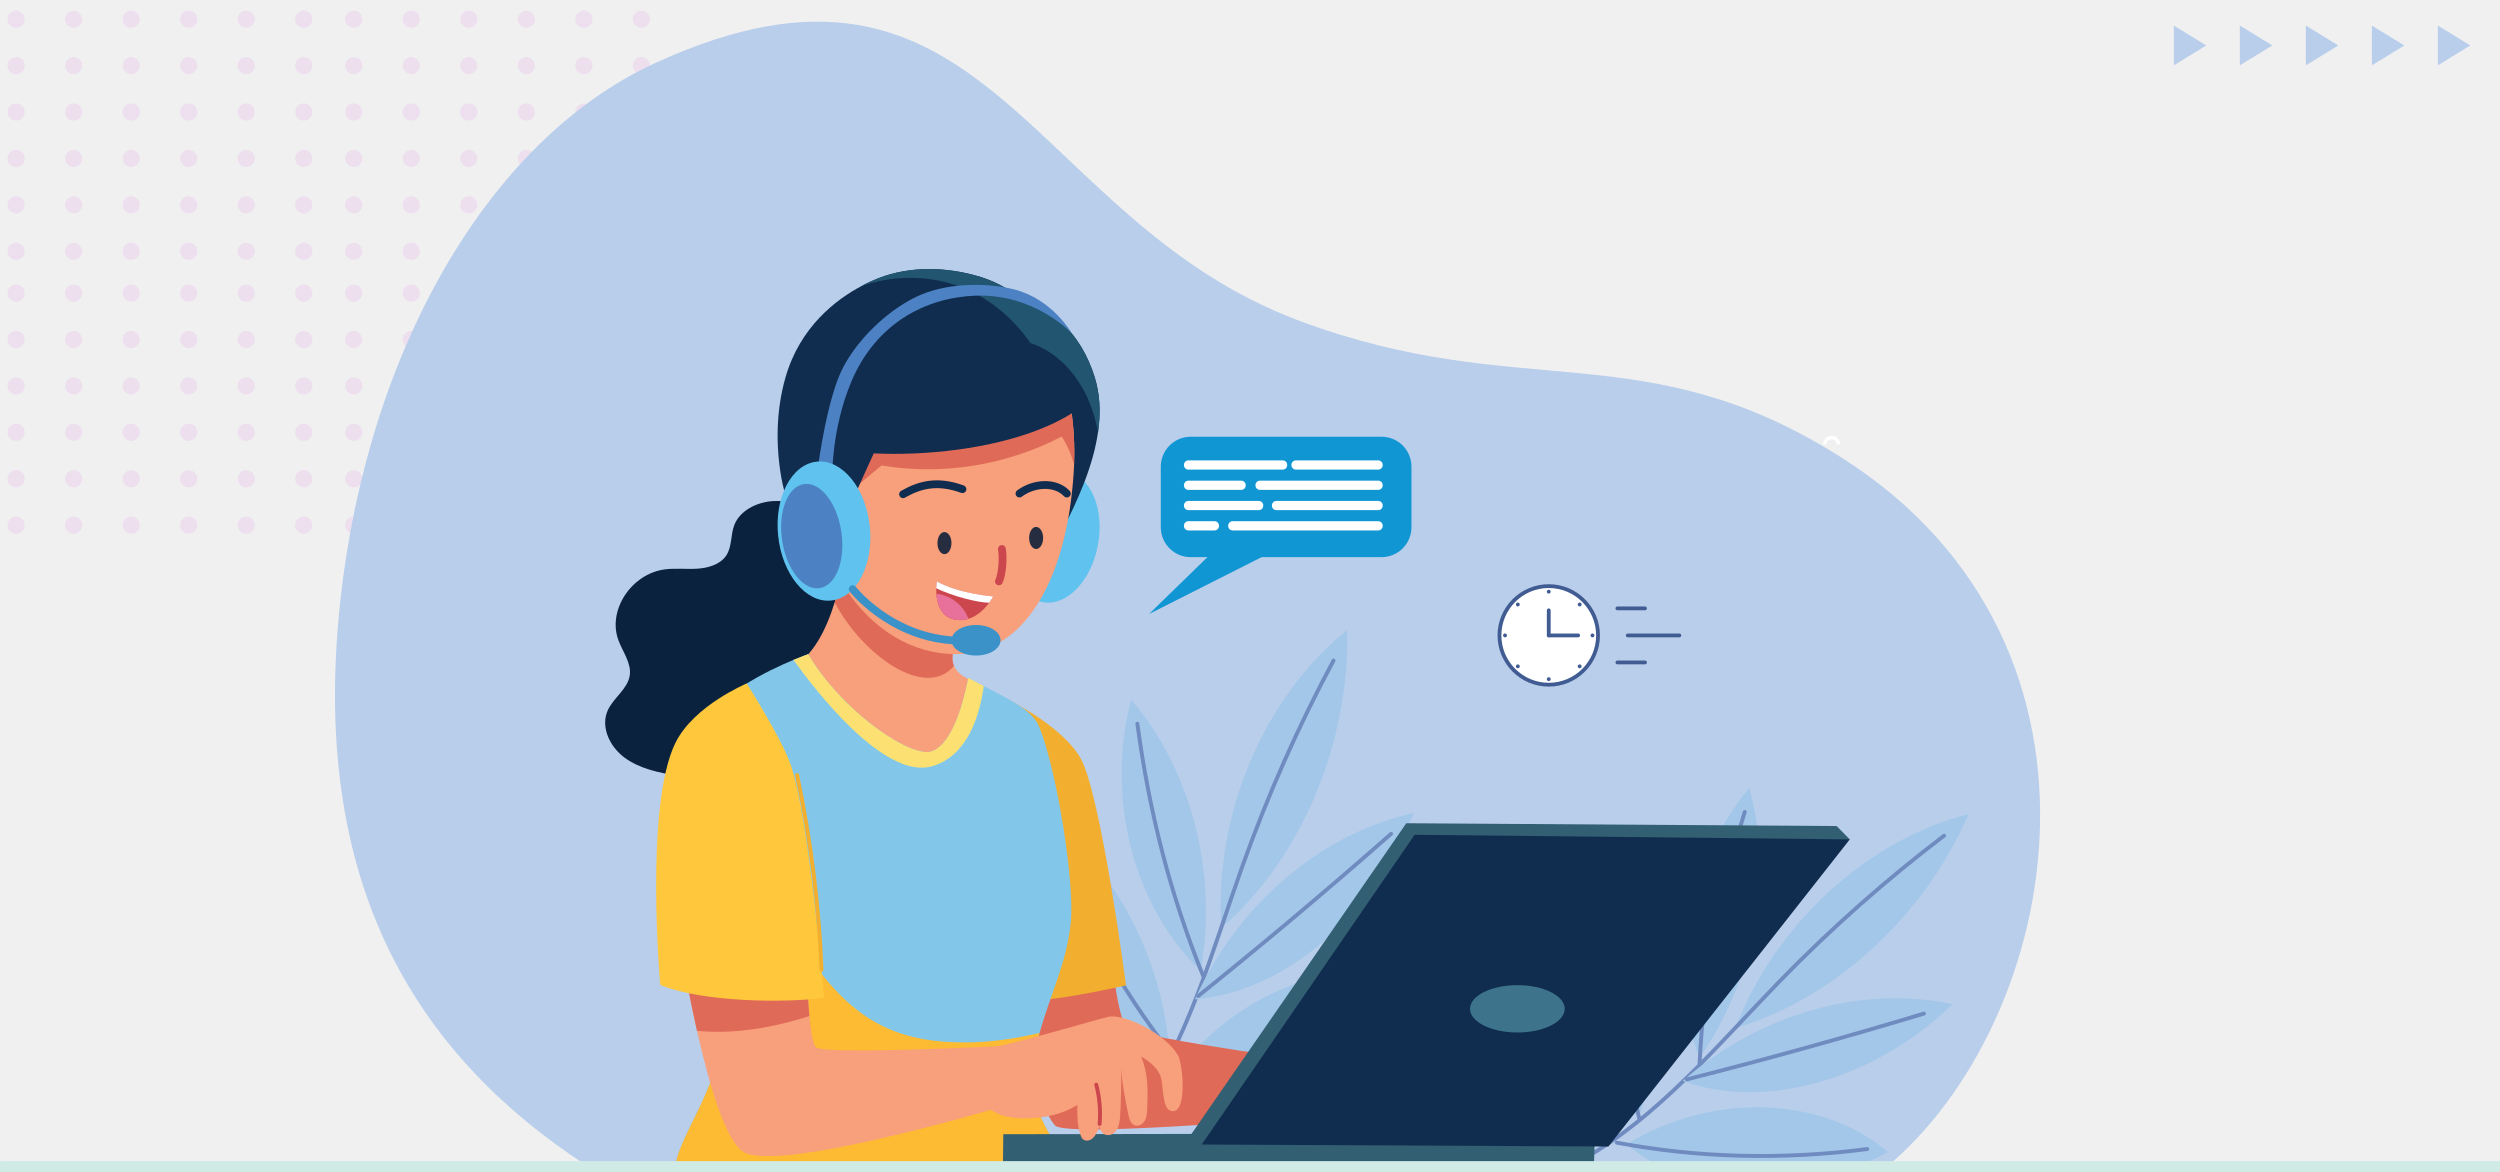
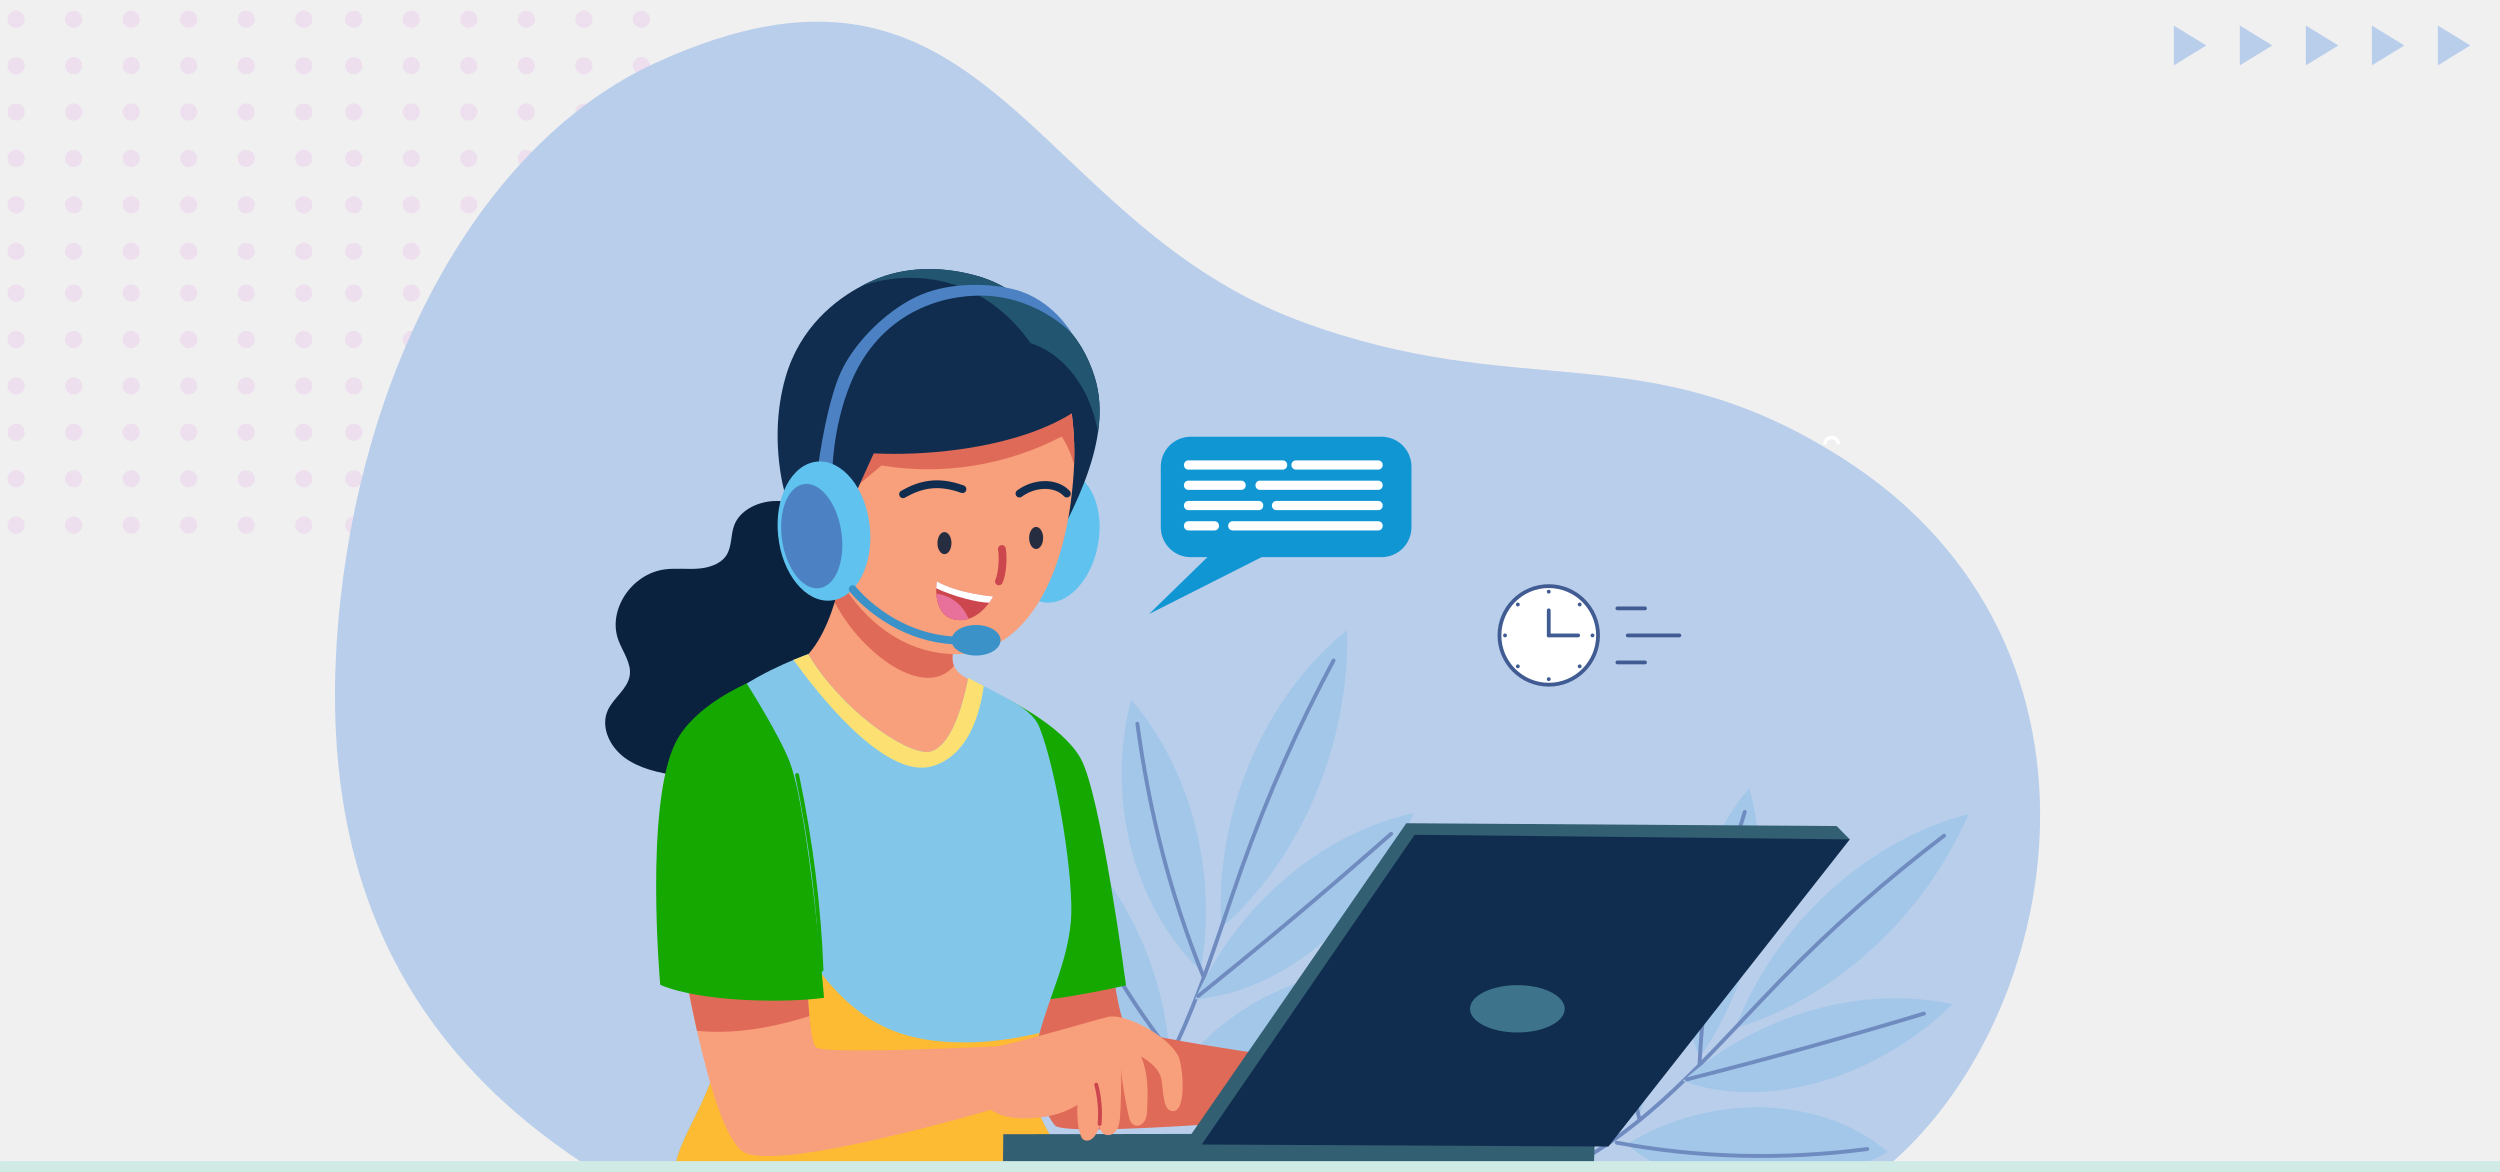
<svg xmlns="http://www.w3.org/2000/svg" version="1.1" id="Layer_1" x="0px" y="0px" width="640px" height="300px" viewBox="0 0 640 300" style="enable-background:new 0 0 640 300;" xml:space="preserve">
  <path style="fill:#1CB24B;" d="M478.043,199.979l-60.417-42.056c-1.711-1.192-1.711-3.955,0-5.147l10.98-7.641  c1.709-1.188,1.709-3.955,0-5.147l-9.416-6.55c-0.89-0.618-2.021-0.618-2.908,0l-27.777,19.338c-1.711,1.192-1.711,3.955,0,5.147  l109.655,76.334v-1.74v-18.534V188.41c0-1.018-0.457-1.966-1.22-2.529l-10.454-7.719c-1.818-1.34-4.252,0.104-4.252,2.529v16.716  C482.234,199.796,479.865,201.249,478.043,199.979" />
  <g>
    <g>
      <circle style="fill:#EDDFEE;" cx="90.556" cy="64.325" r="2.202" />
      <circle style="fill:#EDDFEE;" cx="105.283" cy="64.325" r="2.202" />
      <circle style="fill:#EDDFEE;" cx="120.01" cy="64.325" r="2.202" />
      <circle style="fill:#EDDFEE;" cx="134.737" cy="64.325" r="2.202" />
      <circle style="fill:#EDDFEE;" cx="149.463" cy="64.325" r="2.202" />
      <circle style="fill:#EDDFEE;" cx="164.191" cy="64.325" r="2.202" />
      <circle style="fill:#EDDFEE;" cx="90.556" cy="52.444" r="2.203" />
      <circle style="fill:#EDDFEE;" cx="105.283" cy="52.444" r="2.203" />
      <circle style="fill:#EDDFEE;" cx="120.01" cy="52.444" r="2.203" />
      <circle style="fill:#EDDFEE;" cx="134.737" cy="52.444" r="2.203" />
      <circle style="fill:#EDDFEE;" cx="149.463" cy="52.444" r="2.203" />
      <circle style="fill:#EDDFEE;" cx="164.191" cy="52.444" r="2.203" />
      <circle style="fill:#EDDFEE;" cx="90.556" cy="40.562" r="2.202" />
      <circle style="fill:#EDDFEE;" cx="105.283" cy="40.562" r="2.202" />
      <circle style="fill:#EDDFEE;" cx="120.01" cy="40.562" r="2.202" />
      <circle style="fill:#EDDFEE;" cx="134.737" cy="40.562" r="2.202" />
      <circle style="fill:#EDDFEE;" cx="149.463" cy="40.562" r="2.202" />
      <circle style="fill:#EDDFEE;" cx="164.191" cy="40.562" r="2.202" />
      <circle style="fill:#EDDFEE;" cx="90.556" cy="28.68" r="2.202" />
      <circle style="fill:#EDDFEE;" cx="105.283" cy="28.68" r="2.202" />
      <circle style="fill:#EDDFEE;" cx="120.01" cy="28.68" r="2.202" />
      <circle style="fill:#EDDFEE;" cx="134.737" cy="28.68" r="2.202" />
      <circle style="fill:#EDDFEE;" cx="149.463" cy="28.68" r="2.202" />
      <circle style="fill:#EDDFEE;" cx="164.191" cy="28.68" r="2.202" />
      <circle style="fill:#EDDFEE;" cx="90.556" cy="16.799" r="2.202" />
      <circle style="fill:#EDDFEE;" cx="105.283" cy="16.799" r="2.202" />
      <circle style="fill:#EDDFEE;" cx="120.01" cy="16.799" r="2.202" />
      <circle style="fill:#EDDFEE;" cx="134.737" cy="16.799" r="2.202" />
      <circle style="fill:#EDDFEE;" cx="149.463" cy="16.799" r="2.202" />
      <circle style="fill:#EDDFEE;" cx="164.191" cy="16.799" r="2.202" />
      <circle style="fill:#EDDFEE;" cx="90.556" cy="4.917" r="2.202" />
      <circle style="fill:#EDDFEE;" cx="105.283" cy="4.917" r="2.202" />
      <circle style="fill:#EDDFEE;" cx="120.01" cy="4.917" r="2.202" />
      <circle style="fill:#EDDFEE;" cx="134.737" cy="4.917" r="2.202" />
      <circle style="fill:#EDDFEE;" cx="149.463" cy="4.917" r="2.202" />
      <circle style="fill:#EDDFEE;" cx="164.191" cy="4.917" r="2.202" />
    </g>
    <g>
      <circle style="fill:#EDDFEE;" cx="90.556" cy="134.443" r="2.202" />
      <circle style="fill:#EDDFEE;" cx="105.283" cy="134.443" r="2.202" />
      <circle style="fill:#EDDFEE;" cx="120.01" cy="134.443" r="2.202" />
      <circle style="fill:#EDDFEE;" cx="134.737" cy="134.443" r="2.202" />
      <circle style="fill:#EDDFEE;" cx="149.463" cy="134.443" r="2.202" />
      <circle style="fill:#EDDFEE;" cx="164.191" cy="134.443" r="2.202" />
      <circle style="fill:#EDDFEE;" cx="90.556" cy="122.562" r="2.203" />
      <circle style="fill:#EDDFEE;" cx="105.283" cy="122.562" r="2.203" />
      <circle style="fill:#EDDFEE;" cx="120.01" cy="122.562" r="2.203" />
      <circle style="fill:#EDDFEE;" cx="134.737" cy="122.562" r="2.203" />
      <circle style="fill:#EDDFEE;" cx="149.463" cy="122.562" r="2.203" />
      <circle style="fill:#EDDFEE;" cx="164.191" cy="122.562" r="2.203" />
      <circle style="fill:#EDDFEE;" cx="90.556" cy="110.68" r="2.202" />
      <circle style="fill:#EDDFEE;" cx="105.283" cy="110.68" r="2.202" />
      <circle style="fill:#EDDFEE;" cx="120.01" cy="110.68" r="2.202" />
      <circle style="fill:#EDDFEE;" cx="134.737" cy="110.68" r="2.202" />
      <circle style="fill:#EDDFEE;" cx="149.463" cy="110.68" r="2.202" />
      <circle style="fill:#EDDFEE;" cx="164.191" cy="110.68" r="2.202" />
      <circle style="fill:#EDDFEE;" cx="90.556" cy="98.799" r="2.202" />
      <circle style="fill:#EDDFEE;" cx="105.283" cy="98.799" r="2.202" />
      <circle style="fill:#EDDFEE;" cx="120.01" cy="98.799" r="2.202" />
      <circle style="fill:#EDDFEE;" cx="134.737" cy="98.799" r="2.202" />
      <circle style="fill:#EDDFEE;" cx="149.463" cy="98.799" r="2.202" />
      <circle style="fill:#EDDFEE;" cx="164.191" cy="98.799" r="2.202" />
      <circle style="fill:#EDDFEE;" cx="90.556" cy="86.917" r="2.202" />
      <circle style="fill:#EDDFEE;" cx="105.283" cy="86.917" r="2.202" />
      <circle style="fill:#EDDFEE;" cx="120.01" cy="86.917" r="2.202" />
      <circle style="fill:#EDDFEE;" cx="134.737" cy="86.917" r="2.202" />
      <circle style="fill:#EDDFEE;" cx="149.463" cy="86.917" r="2.202" />
      <circle style="fill:#EDDFEE;" cx="164.191" cy="86.917" r="2.202" />
      <circle style="fill:#EDDFEE;" cx="90.556" cy="75.035" r="2.202" />
      <circle style="fill:#EDDFEE;" cx="105.283" cy="75.035" r="2.202" />
      <circle style="fill:#EDDFEE;" cx="120.01" cy="75.035" r="2.202" />
      <circle style="fill:#EDDFEE;" cx="134.737" cy="75.035" r="2.202" />
      <circle style="fill:#EDDFEE;" cx="149.463" cy="75.035" r="2.202" />
      <circle style="fill:#EDDFEE;" cx="164.191" cy="75.035" r="2.202" />
    </g>
    <g>
      <circle style="fill:#EDDFEE;" cx="4.127" cy="64.325" r="2.202" />
      <circle style="fill:#EDDFEE;" cx="18.854" cy="64.325" r="2.202" />
      <circle style="fill:#EDDFEE;" cx="33.582" cy="64.325" r="2.202" />
      <circle style="fill:#EDDFEE;" cx="48.308" cy="64.325" r="2.202" />
      <circle style="fill:#EDDFEE;" cx="63.035" cy="64.325" r="2.202" />
      <circle style="fill:#EDDFEE;" cx="77.762" cy="64.325" r="2.202" />
      <circle style="fill:#EDDFEE;" cx="4.127" cy="52.444" r="2.203" />
      <circle style="fill:#EDDFEE;" cx="18.854" cy="52.444" r="2.203" />
      <circle style="fill:#EDDFEE;" cx="33.582" cy="52.444" r="2.203" />
      <circle style="fill:#EDDFEE;" cx="48.308" cy="52.444" r="2.203" />
      <circle style="fill:#EDDFEE;" cx="63.035" cy="52.444" r="2.203" />
      <circle style="fill:#EDDFEE;" cx="77.762" cy="52.444" r="2.203" />
      <circle style="fill:#EDDFEE;" cx="4.127" cy="40.562" r="2.202" />
      <circle style="fill:#EDDFEE;" cx="18.854" cy="40.562" r="2.202" />
      <circle style="fill:#EDDFEE;" cx="33.582" cy="40.562" r="2.202" />
      <circle style="fill:#EDDFEE;" cx="48.308" cy="40.562" r="2.202" />
      <circle style="fill:#EDDFEE;" cx="63.035" cy="40.562" r="2.202" />
      <circle style="fill:#EDDFEE;" cx="77.762" cy="40.562" r="2.202" />
      <circle style="fill:#EDDFEE;" cx="4.127" cy="28.68" r="2.202" />
      <circle style="fill:#EDDFEE;" cx="18.854" cy="28.68" r="2.202" />
      <circle style="fill:#EDDFEE;" cx="33.582" cy="28.68" r="2.202" />
      <circle style="fill:#EDDFEE;" cx="48.308" cy="28.68" r="2.202" />
      <circle style="fill:#EDDFEE;" cx="63.035" cy="28.68" r="2.202" />
      <circle style="fill:#EDDFEE;" cx="77.762" cy="28.68" r="2.202" />
      <circle style="fill:#EDDFEE;" cx="4.127" cy="16.799" r="2.202" />
      <circle style="fill:#EDDFEE;" cx="18.854" cy="16.799" r="2.202" />
      <circle style="fill:#EDDFEE;" cx="33.582" cy="16.799" r="2.202" />
      <circle style="fill:#EDDFEE;" cx="48.308" cy="16.799" r="2.202" />
      <circle style="fill:#EDDFEE;" cx="63.035" cy="16.799" r="2.202" />
      <circle style="fill:#EDDFEE;" cx="77.762" cy="16.799" r="2.202" />
      <circle style="fill:#EDDFEE;" cx="4.127" cy="4.917" r="2.202" />
      <circle style="fill:#EDDFEE;" cx="18.854" cy="4.917" r="2.202" />
      <circle style="fill:#EDDFEE;" cx="33.582" cy="4.917" r="2.202" />
      <circle style="fill:#EDDFEE;" cx="48.308" cy="4.917" r="2.202" />
      <circle style="fill:#EDDFEE;" cx="63.035" cy="4.917" r="2.202" />
      <circle style="fill:#EDDFEE;" cx="77.762" cy="4.917" r="2.202" />
    </g>
    <g>
      <circle style="fill:#EDDFEE;" cx="4.127" cy="134.443" r="2.202" />
      <circle style="fill:#EDDFEE;" cx="18.854" cy="134.443" r="2.202" />
      <circle style="fill:#EDDFEE;" cx="33.582" cy="134.443" r="2.202" />
      <circle style="fill:#EDDFEE;" cx="48.308" cy="134.443" r="2.202" />
      <circle style="fill:#EDDFEE;" cx="63.035" cy="134.443" r="2.202" />
      <circle style="fill:#EDDFEE;" cx="77.762" cy="134.443" r="2.202" />
      <circle style="fill:#EDDFEE;" cx="4.127" cy="122.562" r="2.203" />
      <circle style="fill:#EDDFEE;" cx="18.854" cy="122.562" r="2.203" />
      <circle style="fill:#EDDFEE;" cx="33.582" cy="122.562" r="2.203" />
      <circle style="fill:#EDDFEE;" cx="48.308" cy="122.562" r="2.203" />
      <circle style="fill:#EDDFEE;" cx="63.035" cy="122.562" r="2.203" />
      <circle style="fill:#EDDFEE;" cx="77.762" cy="122.562" r="2.203" />
      <circle style="fill:#EDDFEE;" cx="4.127" cy="110.68" r="2.202" />
      <circle style="fill:#EDDFEE;" cx="18.854" cy="110.68" r="2.202" />
      <circle style="fill:#EDDFEE;" cx="33.582" cy="110.68" r="2.202" />
      <circle style="fill:#EDDFEE;" cx="48.308" cy="110.68" r="2.202" />
      <circle style="fill:#EDDFEE;" cx="63.035" cy="110.68" r="2.202" />
      <circle style="fill:#EDDFEE;" cx="77.762" cy="110.68" r="2.202" />
      <circle style="fill:#EDDFEE;" cx="4.127" cy="98.799" r="2.202" />
      <circle style="fill:#EDDFEE;" cx="18.854" cy="98.799" r="2.202" />
      <circle style="fill:#EDDFEE;" cx="33.582" cy="98.799" r="2.202" />
      <circle style="fill:#EDDFEE;" cx="48.308" cy="98.799" r="2.202" />
      <circle style="fill:#EDDFEE;" cx="63.035" cy="98.799" r="2.202" />
      <circle style="fill:#EDDFEE;" cx="77.762" cy="98.799" r="2.202" />
      <circle style="fill:#EDDFEE;" cx="4.127" cy="86.917" r="2.202" />
      <circle style="fill:#EDDFEE;" cx="18.854" cy="86.917" r="2.202" />
      <circle style="fill:#EDDFEE;" cx="33.582" cy="86.917" r="2.202" />
      <circle style="fill:#EDDFEE;" cx="48.308" cy="86.917" r="2.202" />
      <circle style="fill:#EDDFEE;" cx="63.035" cy="86.917" r="2.202" />
      <circle style="fill:#EDDFEE;" cx="77.762" cy="86.917" r="2.202" />
      <circle style="fill:#EDDFEE;" cx="4.127" cy="75.035" r="2.202" />
      <circle style="fill:#EDDFEE;" cx="18.854" cy="75.035" r="2.202" />
      <circle style="fill:#EDDFEE;" cx="33.582" cy="75.035" r="2.202" />
      <circle style="fill:#EDDFEE;" cx="48.308" cy="75.035" r="2.202" />
      <circle style="fill:#EDDFEE;" cx="63.035" cy="75.035" r="2.202" />
      <circle style="fill:#EDDFEE;" cx="77.762" cy="75.035" r="2.202" />
    </g>
  </g>
  <g>
    <g>
      <path style="fill:#FFFFFF;" d="M471.094,113.784h-0.879c0-0.728-0.592-1.32-1.319-1.32s-1.318,0.593-1.318,1.32h-0.88    c0-1.213,0.987-2.2,2.198-2.2C470.108,111.584,471.094,112.571,471.094,113.784z" />
    </g>
  </g>
  <g id="XMLID_163_">
    <g id="XMLID_329_">
      <path id="XMLID_110_" style="fill:#B9CEEB;" d="M479.993,301.135c47.12-35.828,68.104-135.181-8.404-183.898    c-50.651-32.247-82.155-13.851-139.14-35.184C262.885,56.016,252.516-22.647,167.9,16.059    c-44.829,20.5-75.905,78.277-81.372,143.942c-5.358,64.307,17.434,108.431,64.008,138.623    C259.908,303.277,369.498,302.436,479.993,301.135z" />
    </g>
    <g id="XMLID_162_">
      <g id="XMLID_160_">
        <g id="XMLID_34_">
          <g id="XMLID_35_">
            <path id="XMLID_36_" style="fill:#1196D4;" d="M297.162,134.971v-15.505c0-4.231,3.429-7.662,7.662-7.662h48.85       c4.232,0,7.661,3.43,7.661,7.662v15.505c0,4.231-3.429,7.662-7.661,7.662h-48.841       C300.6,142.641,297.162,139.202,297.162,134.971z" />
            <polyline id="XMLID_37_" style="fill:#1196D4;" points="317.793,134.159 294.152,157.189 332.469,137.825      " />
          </g>
          <g id="XMLID_38_">
            <path id="XMLID_39_" style="fill:#FFFFFF;" d="M303.09,119.082V119c0-0.629,0.511-1.14,1.14-1.14h24.152       c0.629,0,1.141,0.511,1.141,1.14v0.082c0,0.629-0.512,1.14-1.141,1.14H304.23C303.601,120.222,303.09,119.711,303.09,119.082z" />
            <path id="XMLID_40_" style="fill:#FFFFFF;" d="M330.607,119.082V119c0-0.629,0.51-1.14,1.14-1.14h21.079       c0.628,0,1.14,0.511,1.14,1.14v0.082c0,0.629-0.512,1.14-1.14,1.14h-21.079C331.117,120.222,330.607,119.711,330.607,119.082z" />
            <path id="XMLID_41_" style="fill:#FFFFFF;" d="M321.404,124.272v-0.082c0-0.629,0.511-1.14,1.141-1.14h30.281       c0.628,0,1.14,0.511,1.14,1.14v0.082c0,0.628-0.512,1.14-1.14,1.14h-30.281C321.915,125.413,321.404,124.901,321.404,124.272z" />
            <path id="XMLID_42_" style="fill:#FFFFFF;" d="M303.09,124.272v-0.082c0-0.629,0.511-1.14,1.14-1.14h13.527       c0.628,0,1.14,0.511,1.14,1.14v0.082c0,0.628-0.512,1.14-1.14,1.14H304.23C303.601,125.413,303.09,124.901,303.09,124.272z" />
            <path id="XMLID_43_" style="fill:#FFFFFF;" d="M325.609,129.462v-0.083c0-0.628,0.512-1.14,1.141-1.14h26.076       c0.628,0,1.14,0.512,1.14,1.14v0.083c0,0.629-0.512,1.14-1.14,1.14H326.75C326.121,130.602,325.609,130.091,325.609,129.462z" />
            <path id="XMLID_44_" style="fill:#FFFFFF;" d="M303.09,129.462v-0.083c0-0.628,0.511-1.14,1.14-1.14h18.014       c0.63,0,1.141,0.512,1.141,1.14v0.083c0,0.629-0.511,1.14-1.141,1.14H304.23C303.601,130.602,303.09,130.091,303.09,129.462z" />
            <path id="XMLID_45_" style="fill:#FFFFFF;" d="M303.09,134.652v-0.083c0-0.629,0.511-1.14,1.14-1.14h6.686       c0.629,0,1.14,0.511,1.14,1.14v0.083c0,0.629-0.511,1.14-1.14,1.14h-6.686C303.601,135.792,303.09,135.281,303.09,134.652z" />
            <path id="XMLID_46_" style="fill:#FFFFFF;" d="M314.418,134.652v-0.083c0-0.629,0.51-1.14,1.139-1.14h37.269       c0.628,0,1.14,0.511,1.14,1.14v0.083c0,0.629-0.512,1.14-1.14,1.14h-37.269C314.928,135.792,314.418,135.281,314.418,134.652z" />
          </g>
        </g>
      </g>
      <g id="XMLID_161_">
        <g id="XMLID_231_">
          <g id="XMLID_5_">
            <g id="XMLID_6_">
              <path id="XMLID_108_" style="fill:#A3C7E9;" d="M312.661,237.569c-1.883-29.038,10.821-59.093,32.222-76.285        C345.546,190.47,332.968,220.006,312.661,237.569z" />
              <path id="XMLID_107_" style="fill:none;stroke:#6F8BBF;stroke-linecap:round;stroke-miterlimit:10;" d="M341.389,169.1        c-9.017,16.804-16.813,34.387-23.292,52.525c-7.875,22.024-14.071,45.423-27.556,63.885" />
            </g>
            <g id="XMLID_7_">
              <path id="XMLID_106_" style="fill:#A3C7E9;" d="M305.909,255.837c10.831-24.229,32.328-42.534,56.029-47.716        C351.849,234.087,329.152,253.895,305.909,255.837z" />
              <path id="XMLID_105_" style="fill:none;stroke:#6F8BBF;stroke-linecap:round;stroke-miterlimit:10;" d="M356.122,213.458        c-16.188,14.247-32.649,28.094-49.384,41.529" />
            </g>
            <g id="XMLID_8_">
              <path id="XMLID_104_" style="fill:#A3C7E9;" d="M299.518,276.942c14.47-21.613,41.167-32.893,63.259-26.727        C346.53,271.557,319.775,282.865,299.518,276.942z" />
              <path id="XMLID_103_" style="fill:none;stroke:#6F8BBF;stroke-linecap:round;stroke-miterlimit:10;" d="M357.479,251.777        c-18.968,11.865-39.431,20.628-60.527,25.897" />
            </g>
            <g id="XMLID_9_">
              <path id="XMLID_102_" style="fill:#A3C7E9;" d="M307.333,248.489c4.625-24.336-2.313-51.463-17.759-69.407        C283.242,202.998,289.282,231.022,307.333,248.489z" />
              <path id="XMLID_101_" style="fill:none;stroke:#6F8BBF;stroke-linecap:round;stroke-miterlimit:10;" d="M291.165,185.287        c3.044,22.638,8.459,43.843,16.852,64.567" />
            </g>
            <g id="XMLID_10_">
              <path id="XMLID_100_" style="fill:#A3C7E9;" d="M299.391,269.215c-1.971-25.02-14.793-48.517-33.548-61.484        c1.083,13.251,4.606,26.023,10.197,37.637C282.471,258.705,291.916,267.165,299.391,269.215z" />
              <path id="XMLID_99_" style="fill:none;stroke:#6F8BBF;stroke-linecap:round;stroke-miterlimit:10;" d="M268.625,212.795        c7.377,20.861,17.993,40.202,31.234,56.947" />
            </g>
          </g>
          <g id="XMLID_11_">
            <g id="XMLID_12_">
              <path id="XMLID_98_" style="fill:#A3C7E9;" d="M444.226,263.214c10.236-26.63,33.781-48.232,59.747-54.811        C492.596,234.672,469.371,255.847,444.226,263.214z" />
              <path id="XMLID_97_" style="fill:none;stroke:#6F8BBF;stroke-linecap:round;stroke-miterlimit:10;" d="M497.679,213.937        c-14.852,11.29-28.962,23.771-42.114,37.285c-15.983,16.412-31.06,34.717-50.545,45.666" />
            </g>
            <g id="XMLID_13_">
              <path id="XMLID_96_" style="fill:#A3C7E9;" d="M430.77,276.728c19.506-17.164,46.009-24.696,69.075-19.643        C480.291,276.104,452.11,284.485,430.77,276.728z" />
              <path id="XMLID_95_" style="fill:none;stroke:#6F8BBF;stroke-linecap:round;stroke-miterlimit:10;" d="M492.518,259.477        c-20.15,6.089-40.379,11.699-60.675,16.842" />
            </g>
            <g id="XMLID_14_">
              <path id="XMLID_94_" style="fill:#A3C7E9;" d="M416.465,292.926c21.653-13.348,49.872-12.5,66.87,2.01        C460.229,307.31,431.94,306.461,416.465,292.926z" />
              <path id="XMLID_93_" style="fill:none;stroke:#6F8BBF;stroke-linecap:round;stroke-miterlimit:10;" d="M478.017,294.155        c-21.624,2.83-43.314,2.283-64.108-1.63" />
            </g>
            <g id="XMLID_15_">
              <path id="XMLID_92_" style="fill:#A3C7E9;" d="M435.044,270.767c14.061-19.79,19.047-46.789,12.753-69.076        C432.39,220.405,426.242,247.835,435.044,270.767z" />
              <path id="XMLID_91_" style="fill:none;stroke:#6F8BBF;stroke-linecap:round;stroke-miterlimit:10;" d="M446.655,207.858        c-6.596,21.408-10.489,42.505-11.563,64.401" />
            </g>
            <g id="XMLID_16_">
              <path id="XMLID_90_" style="fill:#A3C7E9;" d="M419.529,285.988c8.508-23.088,6.811-49.258-4.451-68.461        c-4.468,12.247-6.596,25.058-6.41,37.685C408.873,269.712,413.752,281.109,419.529,285.988z" />
              <path id="XMLID_89_" style="fill:none;stroke:#6F8BBF;stroke-linecap:round;stroke-miterlimit:10;" d="M415.449,223.167        c-2.029,21.594-0.575,43.16,4.265,63.475" />
            </g>
          </g>
        </g>
        <g id="XMLID_4_">
          <g id="XMLID_47_">
            <path id="XMLID_65_" style="fill:#E06A58;" d="M284.051,242.039c0,0,2.137,19.584,4.528,21.155       c4.274,2.819,53.747,9.337,53.747,9.337l-1.621,12.872c0,0-67.758,6.088-70.637,2.702       c-4.996-5.874-13.778-34.211-13.778-34.211L284.051,242.039z" />
-             <path id="XMLID_64_" style="fill:#F2AE2E;" d="M251.383,191.62l5.474-13.144c0,0,14.851,6.978,19.75,15.593       c5.239,9.212,11.651,58.187,11.651,58.187s-26.22,6.04-31.04,3.473C252.397,253.163,251.383,191.62,251.383,191.62z" />
+             <path id="XMLID_64_" style="fill:#14A800;" d="M251.383,191.62l5.474-13.144c0,0,14.851,6.978,19.75,15.593       c5.239,9.212,11.651,58.187,11.651,58.187s-26.22,6.04-31.04,3.473C252.397,253.163,251.383,191.62,251.383,191.62z" />
          </g>
          <path id="XMLID_63_" style="fill:#0B223F;" d="M209.688,130.615c-3.835-1.406-7.895-2.635-12.002-2.323      c-4.107,0.313-8.304,2.489-9.699,6.099c-0.996,2.558-0.537,5.573-2.107,7.875c-1.503,2.205-4.489,3.123-7.28,3.309      c-2.8,0.195-5.62-0.176-8.401,0.185c-8.587,1.142-14.715,10.472-11.895,18.111c1.122,3.043,3.425,5.951,2.898,9.123      c-0.556,3.396-4.118,5.63-5.582,8.781c-1.942,4.195,0.381,9.28,4.215,12.14c3.835,2.85,8.821,3.932,13.661,4.654      c6.665,0.995,13.544,1.463,20.13,0.058c6.587-1.404,12.88-4.878,16.286-10.304c1.512-2.4,2.429-5.113,4.186-7.367      c3.629-4.655,10.06-6.459,15.125-9.757c5.533-3.62,9.592-10.666,6.333-16.179c-3.142-5.298-11.319-6.479-14.597-11.7      c-1.357-2.156-1.678-4.723-2.557-7.074C217.503,133.884,215.357,132.693,209.688,130.615z" />
          <g id="XMLID_48_">
            <path id="XMLID_62_" style="fill:#F8A07B;" d="M232.033,195.611c0.966,1.113,2.108,2.333,3.688,2.439       c1.668,0.117,3.063-1.063,4.137-2.205c5.542-5.864,9.201-13.065,10.685-20.491c-1.376-0.78-2.703-1.533-3.903-2.235       c-1.112-0.662-1.952-1.591-2.429-2.674c-0.332-0.799-0.449-1.639-0.362-2.518c0.781-7.337,1.474-11.426,4.05-18.871       c-12.236-2.76-23.78-6.04-30.415-11.582c-0.81,3.415-1.767,10.1-3.806,16.725c-2.176,7.016-5.572,13.953-11.329,16.939       C213.649,177.813,223.729,186.107,232.033,195.611z" />
            <path id="XMLID_61_" style="fill:#E06A58;" d="M243.849,167.939c-0.087,0.877,0.03,1.726,0.362,2.518       c-7.241,8.781-23.429-2.694-30.533-16.248c2.039-6.625,2.996-13.31,3.806-16.725c6.625,5.543,18.179,8.832,30.415,11.583       C245.323,156.513,244.63,160.591,243.849,167.939z" />
          </g>
          <g id="XMLID_49_">
            <path id="XMLID_60_" style="fill:#82C7E9;" d="M264.009,274.104c-1.601,10.597,9.835,22.003,10.119,27.663       c-24.287,0-75.164,1.483-101.071-2.039c-1.181-6.539,11.612-21.243,11.612-35.763c0-1.923-0.078-4.03-0.234-6.294       c-0.41-6.479-1.366-14.188-2.43-22.092c-2.888-21.203-6.732-43.881-3.894-48.584c5.563-9.162,18.569-15.388,25.02-18.062       c2.215-0.916,3.659-1.415,3.766-1.473c8.089,13.796,24.551,25.565,30.767,25.038c1.727-0.138,6.85-1.923,10.236-18.969       c1.317,0.751,2.635,1.444,3.942,2.117c6.431,3.347,12.461,6.108,14.198,10.411c4.585,11.329,9.084,39.89,8.089,50.048       c-1.005,10.245-5.123,18.072-8.011,28.355c-0.674,2.41-1.288,4.967-1.786,7.72C264.204,272.796,264.106,273.44,264.009,274.104       z" />
            <path id="XMLID_59_" style="fill:#FDBA33;" d="M274.128,301.767c-24.287,0-75.164,1.483-101.071-2.039       c-1.181-6.539,11.612-21.243,11.612-35.763c0-1.923-0.078-4.03-0.234-6.294c-0.41-6.479-1.366-14.188-2.43-22.092       c4.596,4.85,11.3-15.641,14.266-9.641c16.051,32.396,28.708,40.915,50.702,40.915c6.557,0,12.607-0.908,19.145-2.392       c-0.674,2.41-1.288,4.967-1.786,7.72c-0.117,0.624-0.225,1.268-0.321,1.931C262.408,284.69,273.845,296.098,274.128,301.767z" />
            <path id="XMLID_58_" style="fill:#FCE172;" d="M251.841,175.647c-1.044,7.581-4.137,17.798-13.134,20.49       c-12.159,3.641-29.751-19.076-35.577-27.204c2.215-0.916,3.659-1.415,3.766-1.473c8.089,13.796,24.551,25.565,30.767,25.038       c1.727-0.138,6.85-1.923,10.236-18.969C249.216,174.271,250.534,174.963,251.841,175.647z" />
          </g>
          <g id="XMLID_50_">
            <g id="XMLID_51_">
              <g id="XMLID_52_">
                <polygon id="XMLID_57_" style="fill:#335F73;" points="256.837,290.36 256.75,298.819 407.995,299.717 408.308,290.125                 " />
              </g>
              <g id="XMLID_53_">
                <polygon id="XMLID_56_" style="fill:#335F73;" points="473.547,214.883 470.182,211.468 360.016,210.747 304.747,290.671          307.635,292.995        " />
                <polygon id="XMLID_55_" style="fill:#102D4F;" points="362.144,213.702 307.635,292.995 411.752,293.512 473.547,214.883                 " />
              </g>
            </g>
            <ellipse id="XMLID_54_" style="fill:#3D748C;" cx="388.449" cy="258.256" rx="12.12" ry="6.06" />
          </g>
          <g id="XMLID_114_">
            <g id="XMLID_115_">
              <ellipse id="XMLID_116_" transform="matrix(-0.9831 -0.1832 0.1832 -0.9831 510.3964 322.1071)" style="fill:#60C2EE;" cx="270.077" cy="137.478" rx="11.193" ry="16.969" />
            </g>
            <path id="XMLID_117_" style="fill:#102D4F;" d="M281.095,110.612c-1.131,8.021-4.713,16.86-9.933,26.628       c-1.835-8-3.005-17.749-4.625-27.497c-1.649-9.767-3.747-19.535-7.387-27.517c-0.82-1.766-1.708-3.455-2.674-5.016       c2.156-0.205,4.343,0,6.421,0.576c3.25,0.869,6.294,2.547,8.782,4.792c4.138,3.678,6.909,8.694,8.558,13.983       C281.593,100.951,281.836,105.616,281.095,110.612z" />
            <g id="XMLID_118_">
              <path id="XMLID_119_" style="fill:#F8A07B;" d="M274.967,118.906c-0.059,1.58-0.166,3.19-0.313,4.791        c-2.225,25.956-13.124,43.764-29.8,43.764c-23.546,0-38.807-26.406-38.807-52.273c0-25.517,15.632-43.987,33.928-41.851        c10.547,1.209,18.256,4.713,23.73,9.845c3.621,3.415,6.236,7.542,8.021,12.236c2.04,5.26,3.024,11.212,3.229,17.623        c0,0.019,0.02,0.038,0.02,0.058C275.055,114.993,275.035,116.925,274.967,118.906z" />
              <path id="XMLID_120_" style="fill:#E06A58;" d="M274.967,118.906c-0.703-2.508-1.747-4.958-3.171-7.153        c-13.886,7.259-30.435,10.06-46.125,7.406c-2.985,2.488-5.903,4.938-8.84,7.387c0.059-11.808,0.225-19.799,4.83-25.517        c4.323-5.367,11.534-7.387,18.364-8.266c7.689-1.004,15.506-0.965,23.175,0.146c2.937,0.41,5.981,1.045,8.538,2.527        c2.04,5.26,3.025,11.212,3.23,17.623c0,0.019,0.02,0.039,0.02,0.059C275.055,114.993,275.035,116.925,274.967,118.906z" />
            </g>
            <path id="XMLID_121_" style="fill:#102D4F;" d="M278.363,102.922c-3.23,2.733-7.279,4.997-11.827,6.83       c-12.938,5.221-29.751,6.949-42.856,6.314c-6.44,14.149-9.045,19.222-10.694,31.566c-6.294-5.903-11.417-16.715-12.939-25.214       c-1.502-8.469-1.356-17.359,1.005-25.683c3.718-13.124,13.095-20.149,19.594-23.564c1.62-0.888,3.083-1.502,4.215-1.951       c8.305-3.211,17.662-2.918,26.18-0.313c4.645,1.444,8.558,3.883,11.846,6.889c6.646,6.001,10.753,14.13,13.407,20.219       C277.133,99.878,277.807,101.566,278.363,102.922z" />
            <path id="XMLID_122_" style="fill:#225570;" d="M281.095,110.612c-0.537-2.84-1.336-5.591-2.469-8.246       c-0.634-1.503-1.415-2.957-2.322-4.361c-2.957-4.645-7.26-8.471-12.461-10.158c-1.483-2.079-3.044-3.953-4.684-5.611       c-5.903-6.001-12.831-9.436-20.169-10.636c-6.108-0.985-12.461-0.429-18.325,1.561c1.62-0.888,3.083-1.501,4.215-1.951       c8.305-3.21,17.662-2.917,26.18-0.313c4.645,1.444,8.558,3.883,11.846,6.889c3.25,0.869,6.293,2.547,8.782,4.792       c4.137,3.678,6.908,8.694,8.558,13.983C281.593,100.951,281.836,105.616,281.095,110.612z" />
            <g id="XMLID_123_">
              <g id="XMLID_124_">
                <path id="XMLID_125_" style="fill:none;stroke:#102D4F;stroke-width:2;stroke-linecap:round;stroke-miterlimit:10;" d="         M231.184,126.526c4.352-2.488,8.87-3.611,15.203-1.298" />
                <path id="XMLID_126_" style="fill:none;stroke:#102D4F;stroke-width:2;stroke-linecap:round;stroke-miterlimit:10;" d="         M260.984,126.351c3.727-2.782,9.25-3.064,12.129,0" />
                <path id="XMLID_127_" style="fill:none;stroke:#CC464E;stroke-width:2;stroke-linecap:round;stroke-miterlimit:10;" d="         M256.485,140.539c0.381,1.971,0.176,6.332-0.761,8.294" />
                <ellipse id="XMLID_128_" style="fill:#262D40;" cx="241.78" cy="139.036" rx="1.796" ry="2.83" />
                <ellipse id="XMLID_129_" style="fill:#262D40;" cx="265.249" cy="137.719" rx="1.795" ry="2.83" />
              </g>
              <g id="XMLID_130_">
                <path id="XMLID_131_" style="fill:#CC464E;" d="M254.261,152.688c0,0-0.351,0.682-1.024,1.609         c-1.054,1.416-2.849,3.366-5.298,4.129h-0.01c-1.035,0.331-2.156,0.448-3.406,0.224c-3.669-0.654-4.635-4.04-4.811-6.646         c-0.039-0.508-0.039-0.975-0.029-1.405c0.02-1.054,0.137-1.756,0.137-1.756C245.664,152.063,254.261,152.688,254.261,152.688         z" />
                <path id="XMLID_132_" style="fill:#FFFFFF;" d="M254.261,152.688c0,0-0.351,0.682-1.024,1.609         c-2.986-0.039-9.094-1.57-13.554-3.698c0.02-1.054,0.137-1.756,0.137-1.756C245.664,152.063,254.261,152.688,254.261,152.688         z" />
                <path id="XMLID_133_" style="fill:#E8719B;" d="M247.928,158.414c-1.035,0.333-2.156,0.449-3.406,0.225         c-3.669-0.652-4.635-4.039-4.811-6.645c1.776,0.215,3.493,0.898,4.918,1.98C246.123,155.116,247.264,156.668,247.928,158.414         z" />
              </g>
            </g>
            <g id="XMLID_134_">
              <path id="XMLID_135_" style="fill:#4C82C3;" d="M213.044,122.047c0,0-0.205-12.167,4.86-24.258        c6.352-15.173,19.3-21.662,31.858-22.102c15.135-0.536,24.61,9.623,24.61,9.623s-4.928-8.694-14.646-11.193        c-6.382-1.639-16.013-1.903-23.741,1.239c-7.962,3.23-17.886,12.197-21.477,21.673c-3.581,9.474-5.328,24.229-5.328,24.229        L213.044,122.047z" />
              <g id="XMLID_136_">
                <ellipse id="XMLID_137_" transform="matrix(-0.1034 -0.9946 0.9946 -0.1034 97.5349 359.8206)" style="fill:#60C2EE;" cx="210.944" cy="135.95" rx="17.875" ry="11.796" />
                <ellipse id="XMLID_138_" transform="matrix(-0.1486 -0.9889 0.9889 -0.1486 102.9631 363.1403)" style="fill:#4C82C3;" cx="207.807" cy="137.246" rx="13.476" ry="7.66" />
              </g>
              <g id="XMLID_139_">
                <ellipse id="XMLID_140_" style="fill:#3B92C9;" cx="249.86" cy="163.908" rx="6.284" ry="3.913" />
                <path id="XMLID_141_" style="fill:none;stroke:#3B92C9;stroke-width:2;stroke-linecap:round;stroke-miterlimit:10;" d="         M218.294,150.824c0,0,9.23,11.865,25.282,13.085" />
              </g>
            </g>
          </g>
          <g id="XMLID_142_">
            <g id="XMLID_143_">
              <g id="XMLID_144_">
                <g id="XMLID_145_">
                  <path id="XMLID_146_" style="fill:#F8A07B;" d="M256.75,267.771l-0.605,15.603c0,0-56.429,16.91-65.748,11.563          c-4.547-2.614-8.792-16.998-11.963-31.039c-3.318-14.753-5.445-29.116-5.445-29.116l33.08-6.48c0,0,0.02,20.169,1.142,31.83          c0.399,4.343,0.976,7.504,1.747,8.021C211.873,270.073,256.75,267.771,256.75,267.771z" />
                  <path id="XMLID_147_" style="fill:#E06A58;" d="M207.209,260.111c-6.011,1.951-17.613,4.966-28.776,3.776          c-3.318-14.755-5.445-29.119-5.445-29.119l33.08-6.479C206.067,228.28,206.087,248.45,207.209,260.111z" />
                </g>
                <g id="XMLID_148_">
                  <path id="XMLID_149_" style="fill:#F8A07B;" d="M255.14,267.927c8.391-1.796,22.598-6.108,28.492-7.592          c4.186-1.055,15.085,4.586,17.964,9.904c1.259,2.322,2.449,15.475-1.913,14.119c-2.186-0.684-1.825-6.322-2.508-8.625          c-0.556-1.874-2.332-3.689-5.035-5.25c1.805,4.497,1.737,8.42,1.542,13.28c-0.039,1.073-0.107,2.194-0.625,3.122          c-0.527,0.927-1.659,1.59-2.635,1.181c-0.996-0.41-1.337-1.649-1.562-2.732c-0.771-3.746-1.551-7.493-1.863-11.729          c0.078,4.167-0.01,8.344-0.273,12.5c-0.195,3.181-1.776,4.927-3.718,4.372c-0.868-0.245-1.22-1.045-1.591-2.099          c-0.585,2.039-2.049,4.293-3.942,3.435c-1.151-0.517-1.863-4.673-1.658-8.948c-3.63,2.254-7.729,3.21-12.452,3.426          c-4.235,0.194-8.567-0.596-11.114-3.475C252.504,278.319,253.988,271.664,255.14,267.927z" />
                  <path id="XMLID_150_" style="fill:none;stroke:#CC464E;stroke-linecap:round;stroke-miterlimit:10;" d="M281.504,287.734          c0.283-3.376-0.01-6.801-0.868-10.06" />
                </g>
              </g>
-               <path id="XMLID_151_" style="fill:#FFC83C;" d="M202.35,195.572c-2.4-6.762-11.192-20.598-11.192-20.598        s-13.417,5.58-18.179,15.056c-8.06,16.042-3.961,62.098-3.961,62.098c10.86,4.548,32.659,4.616,41.938,3.31        C210.956,255.438,207.16,209.087,202.35,195.572z" />
-             </g>
-             <path id="XMLID_152_" style="fill:none;stroke:#F2AE2E;stroke-linecap:round;stroke-miterlimit:10;" d="M204.058,198.402       c3.659,17.515,5.62,33.85,6.245,49.853" />
+               <path id="XMLID_151_" style="fill:#14A800;" d="M202.35,195.572c-2.4-6.762-11.192-20.598-11.192-20.598        s-13.417,5.58-18.179,15.056c-8.06,16.042-3.961,62.098-3.961,62.098c10.86,4.548,32.659,4.616,41.938,3.31        C210.956,255.438,207.16,209.087,202.35,195.572z" />
+             </g>
+             <path id="XMLID_152_" style="fill:none;stroke:#14A800;stroke-linecap:round;stroke-miterlimit:10;" d="M204.058,198.402       c3.659,17.515,5.62,33.85,6.245,49.853" />
          </g>
        </g>
        <g>
          <path style="fill:#D0EBE6;" d="M639.734,300.587H0.266c-0.919,0-1.665-0.745-1.665-1.665c0-0.921,0.746-1.665,1.665-1.665      h639.469c0.921,0,1.665,0.744,1.665,1.665C641.399,299.842,640.655,300.587,639.734,300.587z" />
        </g>
      </g>
    </g>
  </g>
  <g>
    <polygon style="fill:#B9CEEB;" points="556.5,16.733 556.5,6.543 564.813,11.638  " />
    <polygon style="fill:#B9CEEB;" points="573.398,16.733 573.398,6.543 581.712,11.638  " />
    <polygon style="fill:#B9CEEB;" points="590.297,16.733 590.297,6.543 598.61,11.638  " />
    <polygon style="fill:#B9CEEB;" points="607.195,16.733 607.195,6.543 615.509,11.638  " />
    <polygon style="fill:#B9CEEB;" points="624.093,16.733 624.093,6.543 632.406,11.638  " />
  </g>
  <g>
    <g>
      <g>
        <circle style="fill:#B9CEEB;" cx="396.48" cy="162.665" r="16.846" />
      </g>
    </g>
    <g>
      <g>
        <g>
          <circle style="fill:#FFFFFF;" cx="396.481" cy="162.665" r="12.62" />
        </g>
      </g>
      <g>
        <g>
          <g>
            <path style="fill:#415C92;" d="M396.481,175.774c-7.229,0-13.109-5.881-13.109-13.109c0-7.227,5.881-13.107,13.109-13.107       c7.228,0,13.107,5.881,13.107,13.107C409.589,169.894,403.709,175.774,396.481,175.774z M396.481,150.533       c-6.689,0-12.132,5.442-12.132,12.132c0,6.69,5.442,12.131,12.132,12.131c6.688,0,12.131-5.44,12.131-12.131       C408.612,155.976,403.17,150.533,396.481,150.533z" />
          </g>
        </g>
      </g>
    </g>
    <g>
      <g>
        <g>
          <path style="fill:#415C92;" d="M396.481,163.153c-0.27,0-0.489-0.218-0.489-0.488v-6.424c0-0.27,0.22-0.489,0.489-0.489      s0.488,0.22,0.488,0.489v6.424C396.97,162.936,396.751,163.153,396.481,163.153z" />
        </g>
      </g>
      <g>
        <g>
          <path style="fill:#415C92;" d="M404.009,163.153h-7.527c-0.27,0-0.489-0.218-0.489-0.488c0-0.27,0.22-0.488,0.489-0.488h7.527      c0.27,0,0.488,0.219,0.488,0.488C404.497,162.936,404.278,163.153,404.009,163.153z" />
        </g>
      </g>
    </g>
    <g>
      <g>
        <g>
          <circle style="fill:#415C92;" cx="396.481" cy="151.471" r="0.498" />
        </g>
      </g>
      <g>
        <g>
          <circle style="fill:#415C92;" cx="404.396" cy="154.75" r="0.498" />
        </g>
      </g>
      <g>
        <g>
          <circle style="fill:#415C92;" cx="407.677" cy="162.666" r="0.499" />
        </g>
      </g>
      <g>
        <g>
          <circle style="fill:#415C92;" cx="404.396" cy="170.582" r="0.498" />
        </g>
      </g>
      <g>
        <g>
          <circle style="fill:#415C92;" cx="396.481" cy="173.86" r="0.498" />
        </g>
      </g>
      <g>
        <g>
          <circle style="fill:#415C92;" cx="388.565" cy="170.582" r="0.498" />
        </g>
      </g>
      <g>
        <g>
          <circle style="fill:#415C92;" cx="385.286" cy="162.666" r="0.499" />
        </g>
      </g>
      <g>
        <g>
          <circle style="fill:#415C92;" cx="388.565" cy="154.75" r="0.498" />
        </g>
      </g>
    </g>
    <g>
      <g>
        <g>
          <path style="fill:#415C92;" d="M421.123,156.232h-7.072c-0.27,0-0.489-0.218-0.489-0.487c0-0.271,0.22-0.488,0.489-0.488h7.072      c0.271,0,0.489,0.217,0.489,0.488C421.612,156.015,421.394,156.232,421.123,156.232z" />
        </g>
      </g>
      <g>
        <g>
          <path style="fill:#415C92;" d="M421.123,170.075h-7.072c-0.27,0-0.489-0.219-0.489-0.488s0.22-0.488,0.489-0.488h7.072      c0.271,0,0.489,0.219,0.489,0.488S421.394,170.075,421.123,170.075z" />
        </g>
      </g>
      <g>
        <g>
          <path style="fill:#415C92;" d="M429.917,163.155h-13.213c-0.27,0-0.487-0.217-0.487-0.488c0-0.27,0.218-0.487,0.487-0.487      h13.213c0.27,0,0.487,0.218,0.487,0.487C430.404,162.938,430.187,163.155,429.917,163.155z" />
        </g>
      </g>
    </g>
  </g>
</svg>
